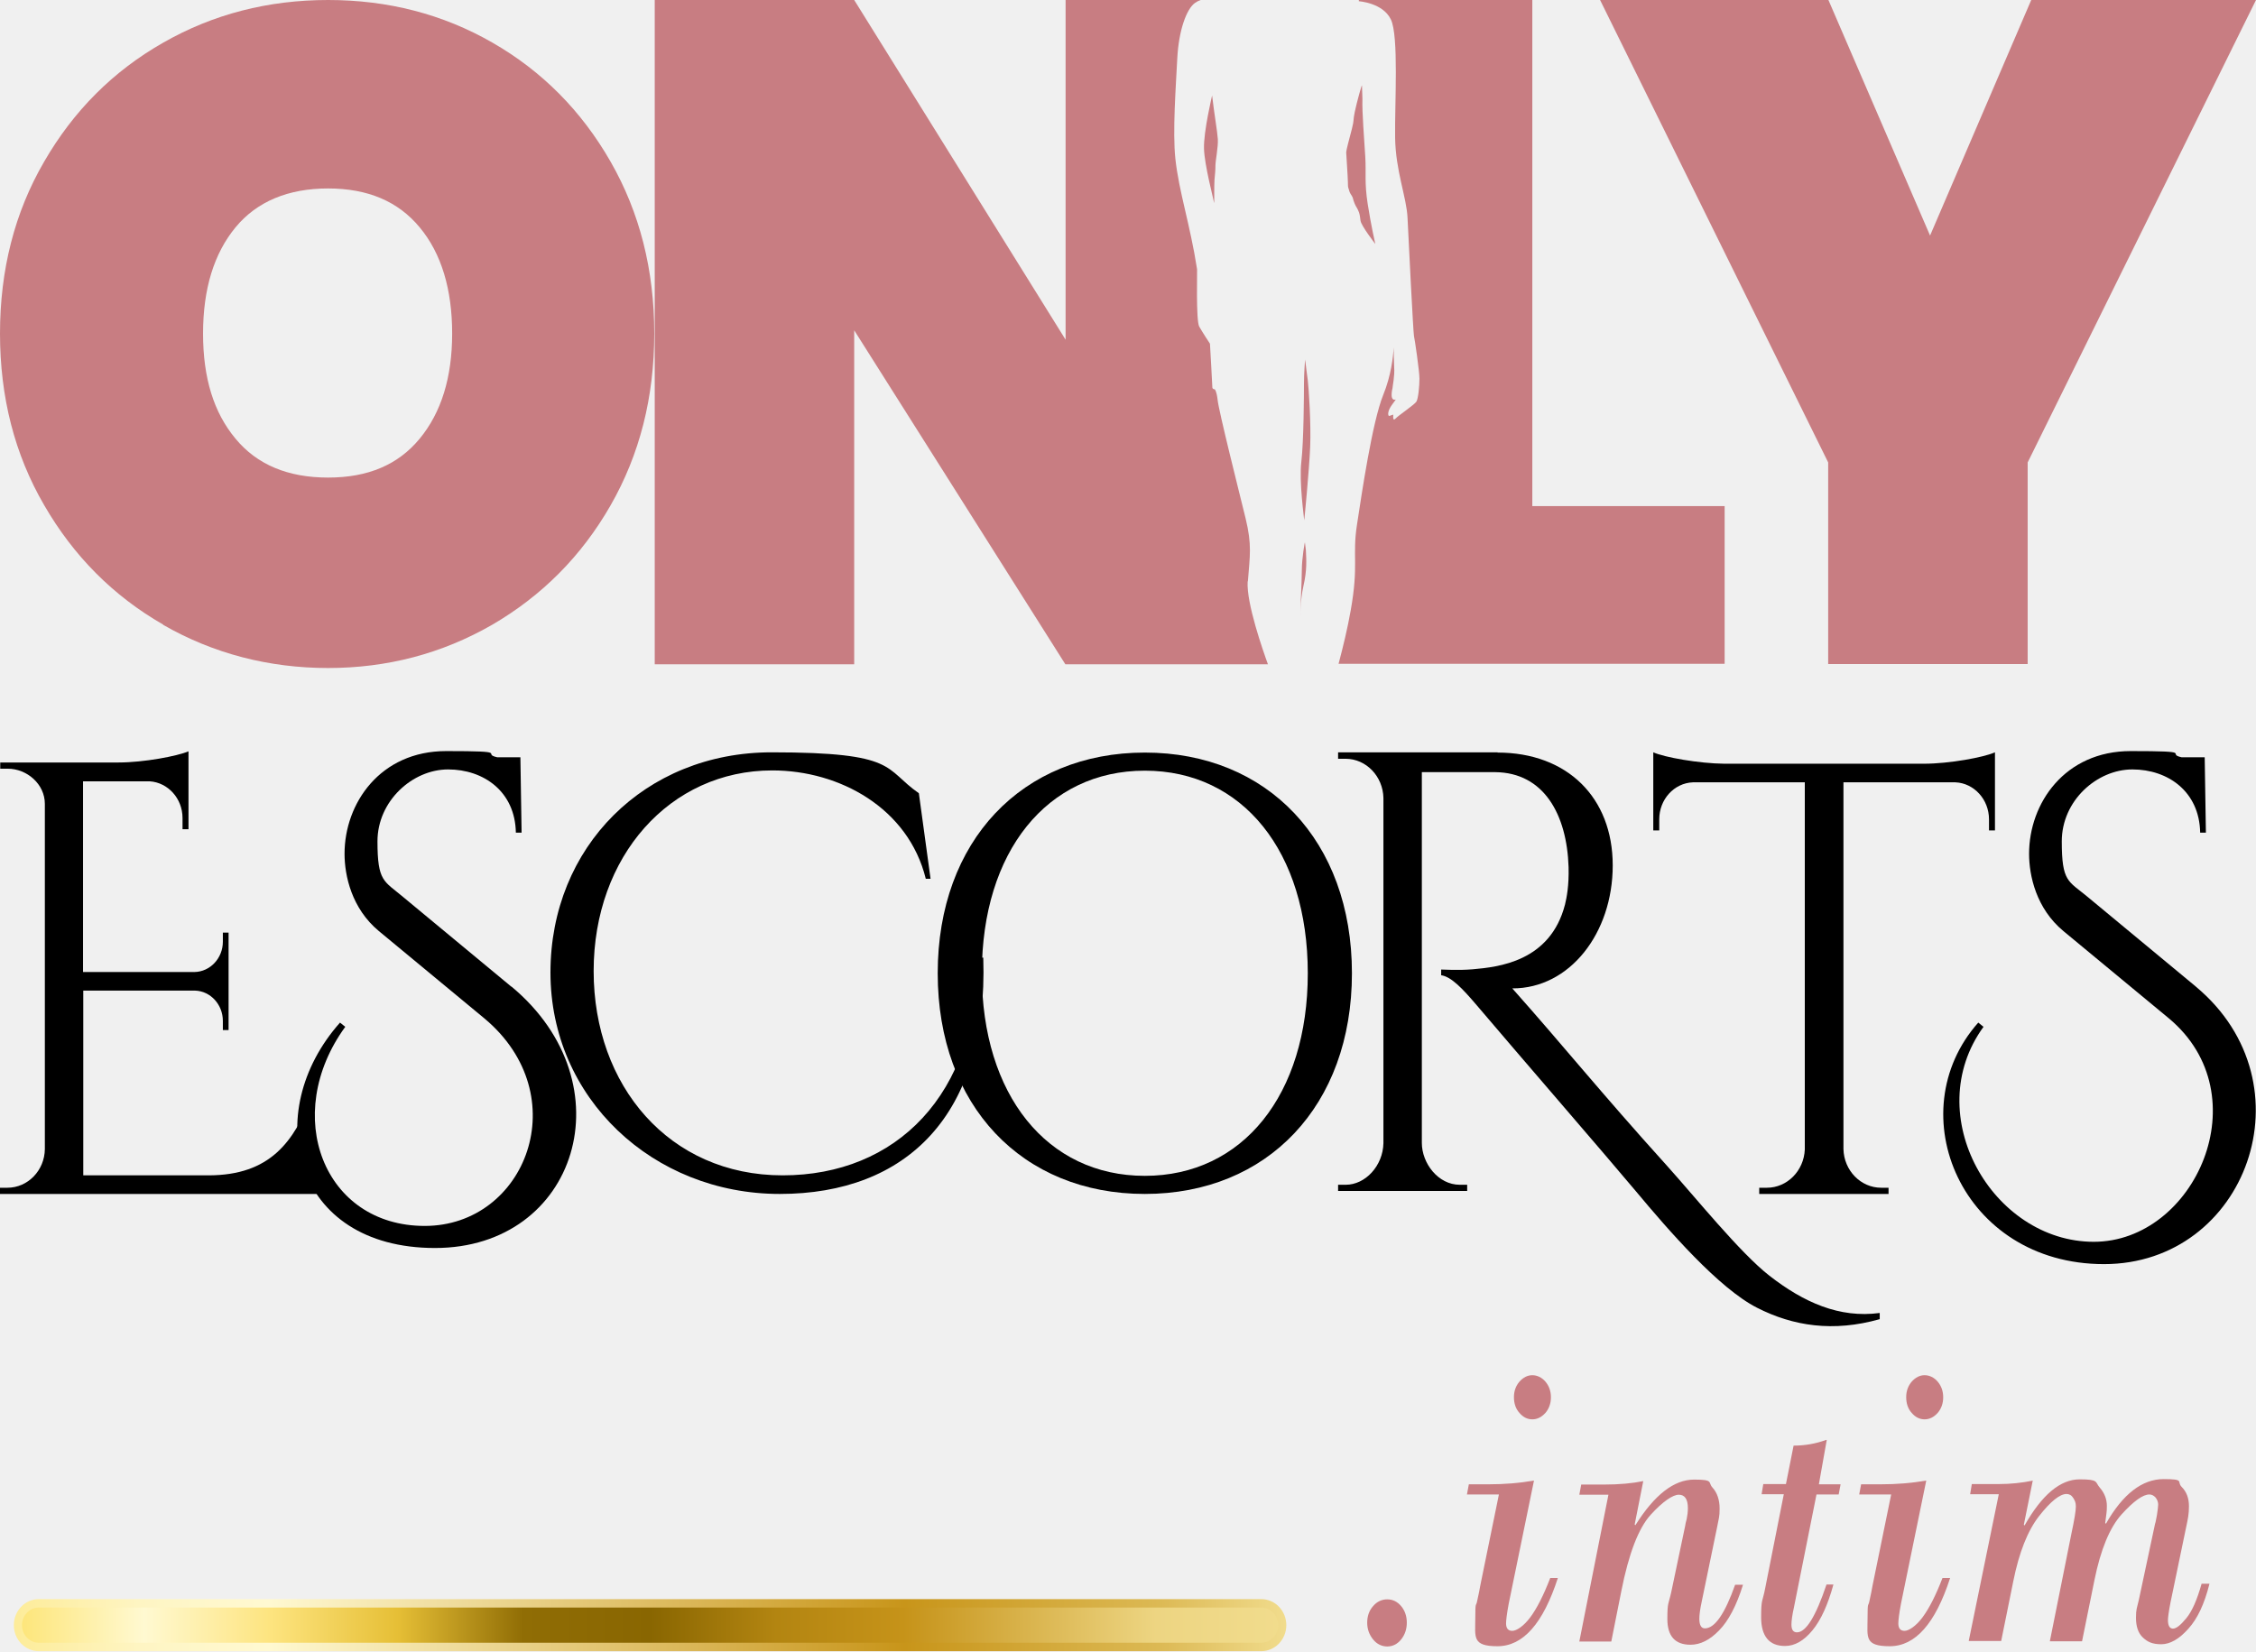
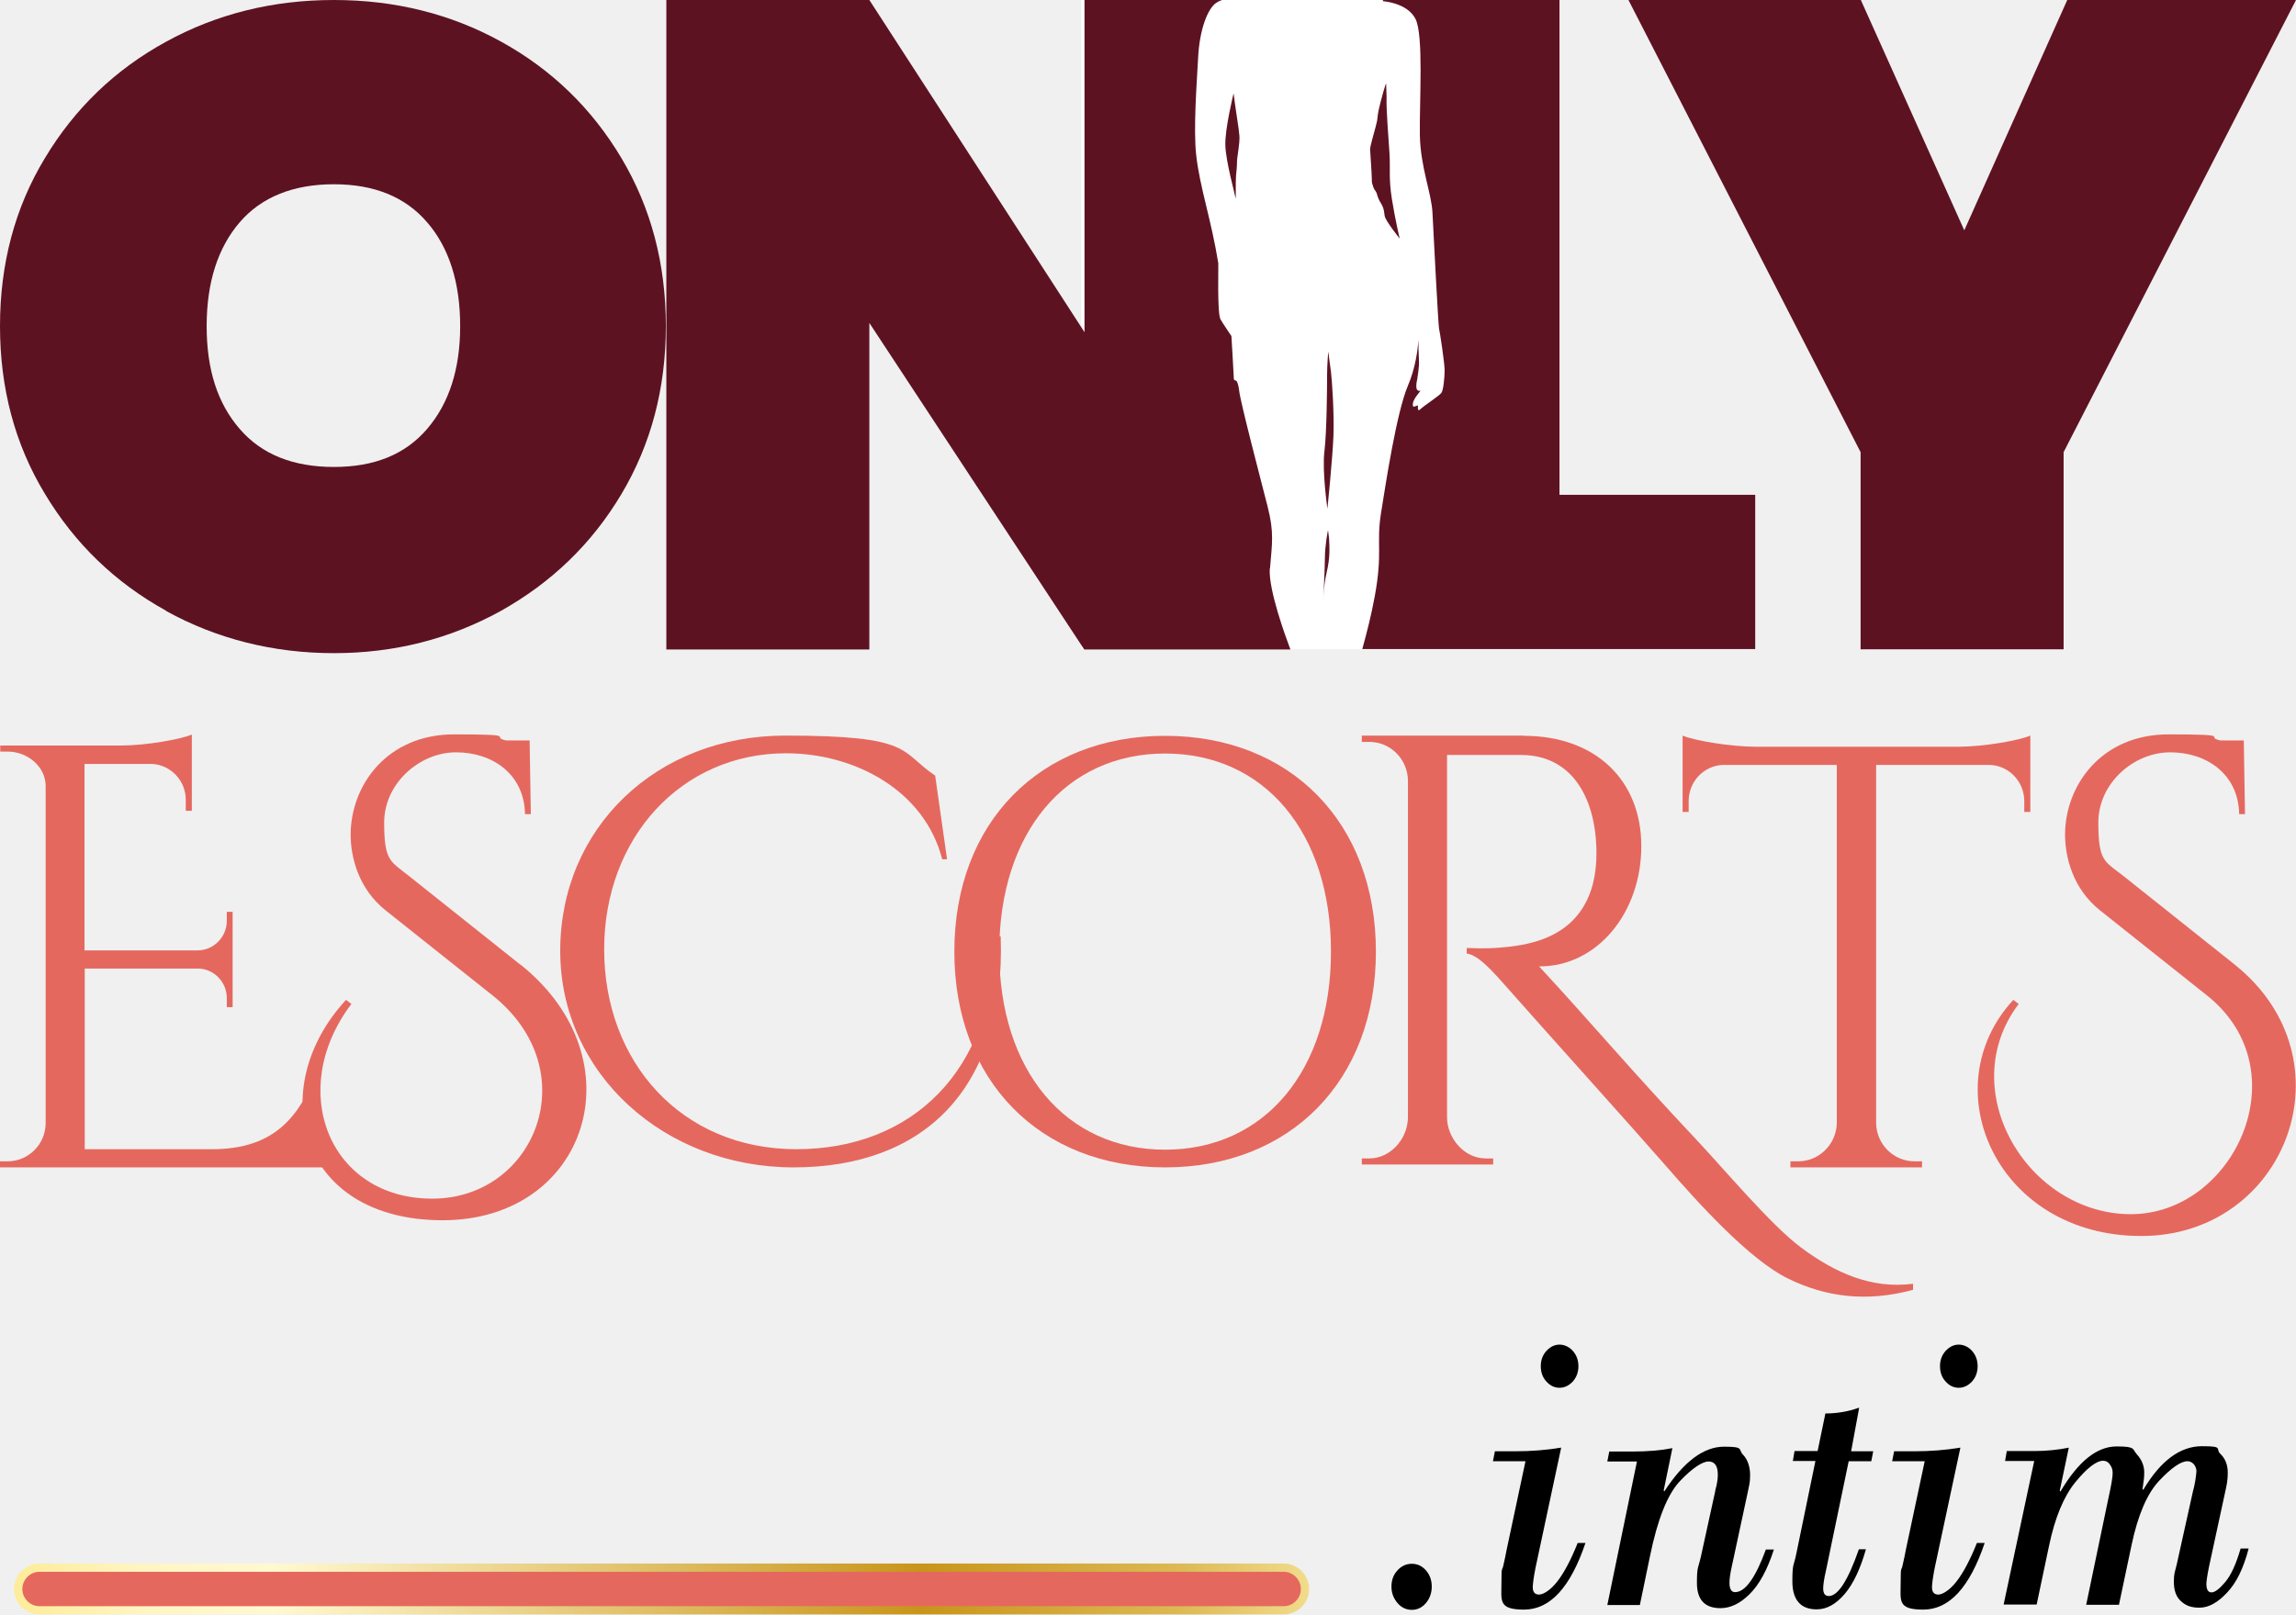
- <svg xmlns="http://www.w3.org/2000/svg" width="515" height="377" viewBox="0 0 515 377" fill="none">
-   <g clip-path="url(#clip0_385_42)">
-     <path d="M37.257 142.613C25.818 136.046 16.776 126.931 10.077 115.325C3.323 103.719 0 90.641 0 76.147C0 61.654 3.323 48.519 10.077 36.913C16.776 25.307 25.818 16.248 37.257 9.738C48.64 3.227 61.223 0 74.894 0C88.566 0 101.094 3.227 112.423 9.738C123.752 16.248 132.74 25.307 139.385 36.913C146.03 48.519 149.353 61.597 149.353 76.147C149.353 90.697 146.03 103.776 139.385 115.382C132.74 126.988 123.698 136.046 112.314 142.67C100.876 149.237 88.402 152.521 74.894 152.521C61.386 152.521 48.695 149.237 37.257 142.67V142.613ZM95.81 100.152C100.712 94.208 103.218 86.225 103.218 76.147C103.218 66.07 100.767 57.861 95.81 51.916C90.908 45.971 83.936 43.028 74.894 43.028C65.853 43.028 58.663 45.971 53.76 51.916C48.858 57.861 46.353 65.957 46.353 76.147C46.353 86.338 48.804 94.208 53.76 100.152C58.663 106.097 65.743 109.041 74.894 109.041C84.045 109.041 90.908 106.097 95.81 100.152Z" fill="#C87D82" />
-     <path d="M515 0L462.874 105.587V151.615H417.338V105.587L365.266 0H417.392L440.596 53.784L463.691 0H515Z" fill="#C87D82" />
-     <path d="M75.384 272.602H0V271.186H1.689C6.373 271.186 10.186 267.223 10.24 262.354V183.546C10.24 179.017 6.155 175.507 1.743 175.507H0.054V174.091H27.071C32.844 174.091 40.525 172.619 43.03 171.544V189.321H41.668V186.773C41.668 182.301 38.346 178.677 34.206 178.394H18.955V221.931H44.392C47.987 221.875 50.874 218.761 50.874 215.024V212.929H52.181V235.179H50.874V233.084C50.874 229.348 48.041 226.291 44.555 226.177H19.009V268.356H47.551C61.713 268.356 67.16 260.656 71.299 249.899V258.505C71.245 258.505 75.384 272.658 75.384 272.658V272.602Z" fill="black" />
-     <path d="M116.781 225.272C143.416 247.465 131.814 284.944 99.296 284.944C66.778 284.944 59.371 254.032 77.618 233.481L78.816 234.443C64.164 254.598 73.859 279.905 96.954 279.905C120.049 279.905 131.65 250.126 110.571 232.518L86.496 212.59C80.287 207.438 78.653 199.965 78.653 194.926C78.653 183.433 86.768 171.487 101.856 171.487C116.944 171.487 109.7 172.053 113.512 172.903H118.796L119.068 190.114H117.761C117.598 180.715 110.408 175.677 102.292 175.677C94.176 175.677 86.169 182.867 86.169 192.095C86.169 201.323 87.64 201.097 91.997 204.777L116.726 225.272H116.781Z" fill="black" />
-     <path d="M224.465 218.761C225.609 254.598 206.926 272.602 178.003 272.602C149.08 272.602 125.659 250.748 125.659 222.044C125.659 193.341 147.228 171.77 176.151 171.77C205.074 171.77 201.697 175.507 209.758 181.112L212.427 200.644H211.338C207.362 184.509 191.675 175.903 176.315 175.903C152.893 175.903 135.518 195.549 135.518 221.705C135.518 247.861 152.73 268.356 178.657 268.356C204.584 268.356 223.103 249.956 223.158 218.648H224.465V218.761Z" fill="black" />
-     <path d="M308.619 222.214C308.619 252.447 289.337 272.602 261.34 272.602C233.343 272.602 214.061 252.447 214.061 222.214C214.061 191.982 233.343 171.827 261.34 171.827C289.337 171.827 308.619 191.982 308.619 222.214ZM298.542 222.214C298.542 194.473 283.672 175.96 261.34 175.96C239.008 175.96 224.138 194.473 224.138 222.214C224.138 249.956 239.008 268.469 261.34 268.469C283.672 268.469 298.542 249.956 298.542 222.214Z" fill="black" />
-     <path d="M341.845 171.827C357.749 171.827 368.153 182.074 368.153 197.587C368.153 213.099 358.294 225.724 345.222 225.668C356.769 238.633 365.32 249.333 380.572 266.204C386.999 273.338 397.239 286.076 403.939 291.285C411.728 297.343 419.898 301.023 429.103 299.777V301.192C418.482 304.193 409.331 302.778 401.106 298.588C392.391 294.172 380.844 280.868 373.436 271.979C366.955 264.223 345.93 239.935 337.106 229.518C333.783 225.611 331.278 223.007 328.99 222.667V221.365C329.698 221.365 332.748 221.592 336.18 221.308C341.953 220.799 353.882 219.61 357.259 206.532C357.64 204.947 358.185 202.286 358.076 197.983C357.695 185.924 352.411 176.413 341.354 176.299H324.578V260.939C324.578 265.581 328.282 270.507 333.238 270.507H334.927V271.922H305.46V270.507H307.203C311.669 270.507 315.7 266.204 315.809 260.996V182.187C315.7 177.262 311.887 173.242 307.148 173.242H305.46V171.77H341.899L341.845 171.827Z" fill="black" />
-     <path d="M439.18 174.375C445.008 174.375 452.906 172.903 455.411 171.77V189.604H454.05V187.056C454.05 182.527 450.618 178.791 446.37 178.621H420.824V262.354C420.933 267.223 424.746 271.186 429.43 271.186H431.118V272.602H401.597V271.186H403.34C407.969 271.186 411.782 267.337 412 262.468V178.621H386.454C382.151 178.791 378.774 182.527 378.774 187.056V189.604H377.413V171.77C379.918 172.903 387.816 174.318 393.644 174.375H439.234H439.18Z" fill="black" />
-     <path d="M501.274 225.272C527.909 247.465 512.821 288.624 480.304 288.624C447.786 288.624 433.352 254.032 451.599 233.481L452.797 234.443C438.145 254.598 454.867 283.528 477.961 283.528C501.056 283.528 516.144 250.069 495.119 232.518L471.044 212.59C464.834 207.438 463.2 199.965 463.2 194.926C463.2 183.433 471.316 171.487 486.404 171.487C501.492 171.487 494.247 172.053 498.006 172.903H503.289L503.562 190.114H502.254C502.091 180.715 494.901 175.677 486.785 175.677C478.669 175.677 470.663 182.81 470.663 192.095C470.663 201.38 472.133 201.097 476.491 204.72L501.219 225.215L501.274 225.272Z" fill="black" />
-     <path d="M297.943 82.092C297.943 81.865 297.671 85.149 297.671 87.584C297.671 90.018 297.616 100.775 297.071 105.417C296.527 110.06 297.725 118.439 297.725 118.778C297.725 119.118 298.869 107.342 299.087 102.02C299.305 96.699 298.76 88.603 298.542 86.848C298.542 86.848 297.943 82.318 297.943 82.148V82.092Z" fill="#C87D82" />
-     <path d="M277.245 41.046C277.354 39.97 277.463 38.838 277.463 37.762C277.463 36.687 278.116 33.516 278.007 31.761C277.898 30.006 277.136 25.647 276.7 21.797C276.7 21.797 274.739 30.006 274.848 33.912C274.957 37.762 277.027 45.405 277.136 46.255C277.245 47.104 277.136 42.122 277.245 41.103V41.046Z" fill="#C87D82" />
-     <path d="M310.906 19.532C310.906 19.079 309.708 23.439 309.272 25.533C308.837 27.572 309.163 27.288 308.619 29.383C308.074 31.478 307.311 34.309 307.311 34.762C307.311 35.215 307.693 40.48 307.693 41.499C307.693 42.518 307.693 42.631 307.911 43.254C308.074 43.877 308.183 44.103 308.564 44.669C308.946 45.236 308.782 45.405 309.218 46.424C309.654 47.444 309.545 46.99 309.98 47.896C310.416 48.802 310.416 49.199 310.58 50.388C310.743 51.576 313.957 55.709 313.957 55.709C313.957 55.709 312.976 51.463 312.214 46.538C311.451 41.612 311.887 39.517 311.669 35.837C311.451 32.214 310.906 25.533 311.015 22.589C311.015 22.589 310.906 19.928 310.906 19.476V19.532Z" fill="#C87D82" />
-     <path d="M297.562 133.725C298.379 130.158 298.215 127.95 298.106 125.629C298.106 125.629 297.943 124.27 297.888 123.874C297.888 123.478 297.18 127.441 297.18 130.215C297.18 133.045 296.799 139.5 296.854 140.349C296.854 141.198 296.745 137.292 297.562 133.725Z" fill="#C87D82" />
-     <path d="M349.797 115.665V0H310.198C310.198 0.17 310.198 0.283 310.198 0.283C310.198 0.283 315.645 0.623 317.497 4.416C319.349 8.153 318.369 23.778 318.478 31.421C318.586 39.064 321.092 45.009 321.31 49.708C321.528 54.407 322.617 76.034 322.781 76.713C322.944 77.336 324.033 84.753 324.033 86.451C324.033 88.15 323.761 91.037 323.325 91.716C322.889 92.396 319.131 94.944 318.641 95.51C318.096 96.076 318.042 95.623 318.042 95.227C318.042 94.83 318.042 94.66 318.042 94.66C318.042 94.66 317.661 94.774 317.225 94.944C316.844 95.113 316.789 94.321 317.116 93.528C317.443 92.792 317.987 92.113 317.987 92.113L318.641 91.207C318.641 91.207 317.987 91.49 317.769 90.811C317.552 90.188 317.769 89.056 317.878 88.659C317.878 88.263 318.423 85.772 318.26 83.847C318.205 82.545 318.151 80.62 318.151 79.318C318.042 81.412 317.552 85.829 315.754 90.188C313.249 96.415 310.852 112.721 309.763 119.854C308.673 126.988 310.198 128.913 308.346 139.33C307.638 143.406 306.603 147.652 305.569 151.559H393.699V115.551H349.797V115.665Z" fill="#C87D82" />
-     <path d="M284.87 132.706C285.306 126.931 285.851 124.497 284.326 118.269C282.801 112.041 278.225 93.924 277.953 91.263C277.735 89.339 277.354 88.942 277.299 88.886C277.081 88.886 276.755 88.772 276.755 88.433C276.755 87.867 276.21 78.469 276.21 78.469C276.21 78.469 274.521 75.921 273.759 74.562C272.996 73.147 273.323 61.824 273.269 61.484C271.689 51.237 269.129 43.82 268.312 36.234C267.658 30.063 268.421 19.815 268.748 13.361C269.075 6.907 270.872 2.038 272.778 0.679C273.16 0.396 273.595 0.17 274.086 0H243.256V77.563L194.997 0H149.462V151.672H194.997V75.411L243.202 151.672H289.446C288.356 148.671 284.489 137.688 284.816 132.762L284.87 132.706Z" fill="#C87D82" />
-     <path d="M312.105 370.489C312.105 369.017 312.54 367.715 313.466 366.696C314.338 365.677 315.427 365.167 316.68 365.167C317.933 365.167 318.968 365.677 319.839 366.696C320.711 367.715 321.146 369.017 321.146 370.489C321.146 371.961 320.711 373.263 319.839 374.339C318.968 375.415 317.878 375.924 316.68 375.924C315.482 375.924 314.338 375.415 313.466 374.339C312.595 373.263 312.105 372.018 312.105 370.489Z" fill="#C87D82" />
-     <path d="M350.178 338.049L344.405 366.186C343.969 368.508 343.805 369.98 343.805 370.659C343.805 371.791 344.296 372.358 345.222 372.358C346.148 372.358 347.782 371.338 349.307 369.3C350.832 367.262 352.357 364.262 353.882 360.299H355.625C352.248 370.716 347.673 375.868 341.845 375.868C336.016 375.868 336.779 373.773 336.779 369.583C336.779 365.394 336.942 366.979 337.215 365.507C337.541 364.092 337.759 362.903 337.923 361.997L342.171 341.219H334.873L335.308 338.898H339.775C343.424 338.898 346.91 338.615 350.124 338.049H350.178ZM345.603 318.97C345.603 317.611 346.039 316.422 346.856 315.459C347.727 314.497 348.708 313.987 349.797 313.987C350.886 313.987 351.976 314.497 352.793 315.459C353.61 316.422 354.045 317.611 354.045 319.026C354.045 320.441 353.61 321.63 352.793 322.593C351.921 323.555 350.941 324.065 349.797 324.065C348.653 324.065 347.673 323.555 346.856 322.593C345.984 321.63 345.603 320.385 345.603 319.026V318.97Z" fill="#C87D82" />
-     <path d="M375.125 338.162L373.164 348.07L373.327 348.24C377.685 341.276 382.151 337.822 386.727 337.822C391.302 337.822 389.831 338.445 390.921 339.634C392.01 340.823 392.555 342.465 392.555 344.446C392.555 346.428 392.337 346.711 391.956 348.806L388.47 365.677C388.088 367.432 387.925 368.734 387.925 369.583C387.925 371.055 388.361 371.791 389.178 371.791C391.465 371.791 393.753 368.451 396.095 361.827H397.893C396.422 366.583 394.57 370.093 392.446 372.244C390.322 374.452 388.143 375.528 385.91 375.528C382.369 375.528 380.626 373.546 380.626 369.64C380.626 365.734 380.898 366.3 381.498 363.582L384.711 348.296C384.711 348.126 384.82 347.617 385.038 346.824C385.201 346.032 385.31 345.182 385.31 344.333C385.31 342.295 384.602 341.276 383.241 341.276C381.879 341.276 379.591 342.804 376.813 345.862C374.035 348.919 371.802 354.75 370.114 363.299L367.826 374.792H360.527L367.172 341.276H360.527L360.963 338.955H366.137C369.678 338.955 372.674 338.672 375.125 338.162Z" fill="#C87D82" />
-     <path d="M417.011 328.764L415.214 338.898H420.17L419.735 341.219H414.669L409.549 366.866C409.113 368.791 408.95 370.15 408.95 370.942C408.95 372.131 409.386 372.697 410.203 372.697C412.272 372.697 414.506 369.074 416.957 361.771H418.536C417.283 366.356 415.704 369.866 413.743 372.244C411.782 374.622 409.712 375.811 407.479 375.811C403.884 375.811 402.032 373.603 402.032 369.244C402.032 364.884 402.359 365.79 402.958 362.62L407.207 341.163H402.141L402.522 338.841H407.697L409.44 330.066C412.054 330.066 414.56 329.613 416.848 328.764H417.011Z" fill="#C87D82" />
-     <path d="M439.724 338.049L433.951 366.186C433.515 368.508 433.352 369.98 433.352 370.659C433.352 371.791 433.842 372.358 434.768 372.358C435.694 372.358 437.328 371.338 438.853 369.3C440.378 367.262 441.903 364.262 443.428 360.299H445.171C441.794 370.716 437.219 375.868 431.391 375.868C425.563 375.868 426.325 373.773 426.325 369.583C426.325 365.394 426.489 366.979 426.761 365.507C427.088 364.092 427.306 362.903 427.469 361.997L431.718 341.219H424.419L424.855 338.898H429.321C432.97 338.898 436.456 338.615 439.67 338.049H439.724ZM435.149 318.97C435.149 317.611 435.585 316.422 436.402 315.459C437.273 314.497 438.254 313.987 439.343 313.987C440.433 313.987 441.522 314.497 442.339 315.459C443.156 316.422 443.592 317.611 443.592 319.026C443.592 320.441 443.156 321.63 442.339 322.593C441.467 323.555 440.487 324.065 439.343 324.065C438.199 324.065 437.219 323.555 436.402 322.593C435.53 321.63 435.149 320.385 435.149 319.026V318.97Z" fill="#C87D82" />
-     <path d="M464.017 338.162L462.002 348.126L462.166 348.296C466.142 341.276 470.336 337.766 474.748 337.766C479.16 337.766 478.234 338.389 479.323 339.634C480.412 340.88 480.957 342.295 480.957 343.824C480.957 345.352 480.848 345.409 480.576 347.73L480.739 347.9C484.607 341.106 489.018 337.709 493.921 337.709C498.823 337.709 496.862 338.275 498.006 339.464C499.15 340.596 499.694 342.068 499.694 343.88C499.694 345.692 499.476 346.711 499.041 348.749L495.5 365.79C495.065 367.998 494.901 369.357 494.901 369.866C494.901 371.169 495.282 371.848 496.045 371.848C496.808 371.848 497.788 371.055 499.095 369.47C500.402 367.885 501.546 365.281 502.581 361.601H504.379C503.235 366.187 501.655 369.583 499.531 371.905C497.461 374.226 495.391 375.415 493.376 375.415C491.361 375.415 490.271 374.905 489.182 373.886C488.093 372.867 487.602 371.338 487.602 369.357C487.602 367.375 487.82 367.206 488.256 365.281L491.96 347.9C492.069 347.673 492.178 346.994 492.396 345.862C492.559 344.729 492.668 343.937 492.668 343.54C492.668 342.918 492.45 342.408 492.069 341.899C491.633 341.446 491.197 341.219 490.653 341.219C489.182 341.219 487.058 342.748 484.334 345.748C481.611 348.749 479.541 353.788 478.125 360.751L475.292 374.735H467.939L472.896 349.995C473.549 346.937 473.876 344.956 473.876 343.993C473.876 343.031 473.658 342.635 473.277 342.012C472.896 341.389 472.351 341.106 471.752 341.106C470.227 341.106 468.103 342.804 465.488 346.145C462.874 349.485 460.913 354.467 459.605 360.978L456.828 374.679H449.42L456.283 341.163H449.747L450.128 338.841H456.283C459.006 338.841 461.621 338.558 464.072 338.049L464.017 338.162Z" fill="#C87D82" />
-     <path d="M289.882 376.038H6.918C5.338 376.038 4.085 374.735 4.085 373.094V369.074C4.085 367.432 5.338 366.13 6.918 366.13H289.827C291.407 366.13 292.659 367.432 292.659 369.074V373.094C292.659 374.735 291.407 376.038 289.827 376.038H289.882Z" fill="url(#paint0_linear_385_42)" />
-     <path d="M287.921 377H8.878C5.719 377 3.159 374.339 3.159 371.055C3.159 367.772 5.719 365.111 8.878 365.111H287.921C291.08 365.111 293.64 367.772 293.64 371.055C293.64 374.339 291.08 377 287.921 377ZM8.878 367.036C6.754 367.036 5.011 368.847 5.011 371.055C5.011 373.263 6.754 375.075 8.878 375.075H287.921C290.045 375.075 291.788 373.263 291.788 371.055C291.788 368.847 290.045 367.036 287.921 367.036H8.878Z" fill="url(#paint1_linear_385_42)" />
-   </g>
+ <svg xmlns="http://www.w3.org/2000/svg" width="654" height="460" viewBox="0 0 654 460" fill="none">
+   <rect x="308" width="136" height="185" fill="white" />
+   <path d="M47.312 174.011C32.786 165.998 21.304 154.876 12.796 140.715C4.219 126.554 0 110.596 0 92.912C0 75.228 4.219 59.201 12.796 45.04C21.304 30.878 32.786 19.826 47.312 11.882C61.769 3.938 77.747 0 95.108 0C112.47 0 128.379 3.938 142.766 11.882C157.154 19.826 168.567 30.878 177.005 45.04C185.444 59.201 189.663 75.158 189.663 92.912C189.663 110.665 185.444 126.623 177.005 140.784C168.567 154.945 157.085 165.998 142.628 174.08C128.102 182.093 112.263 186.1 95.108 186.1C77.954 186.1 61.838 182.093 47.312 174.08V174.011ZM121.67 122.202C127.895 114.948 131.077 105.208 131.077 92.912C131.077 80.616 127.964 70.599 121.67 63.346C115.444 56.093 106.591 52.5 95.108 52.5C83.626 52.5 74.496 56.093 68.27 63.346C62.045 70.599 58.864 80.478 58.864 92.912C58.864 105.346 61.976 114.948 68.27 122.202C74.496 129.455 83.488 133.047 95.108 133.047C106.729 133.047 115.444 129.455 121.67 122.202Z" fill="#5D1222" />
+   <path d="M654 0L587.804 128.833V184.995H529.979V128.833L463.852 0H530.048L559.514 65.626L588.842 0H654Z" fill="#5D1222" />
+   <path d="M95.731 332.618H0V330.891H2.144C8.093 330.891 12.935 326.055 13.004 320.114V223.956C13.004 218.429 7.816 214.146 2.213 214.146H0.069V212.419H34.377C41.709 212.419 51.462 210.623 54.644 209.311V231.002H52.915V227.893C52.915 222.436 48.696 218.015 43.439 217.669H24.071V270.791H56.373C60.939 270.722 64.605 266.923 64.605 262.364V259.808H66.265V286.956H64.605V284.4C64.605 279.841 61.008 276.111 56.581 275.972H24.14V327.437H60.385C78.369 327.437 85.286 318.042 90.543 304.917V315.417C90.474 315.417 95.731 332.687 95.731 332.687V332.618Z" fill="#E5685F" />
+   <path d="M148.3 274.867C182.124 301.946 167.391 347.677 126.096 347.677C84.802 347.677 75.395 309.959 98.567 284.884L100.089 286.058C81.482 310.65 93.794 341.529 123.122 341.529C152.45 341.529 167.183 305.193 140.415 283.709L109.842 259.393C101.956 253.107 99.881 243.989 99.881 237.841C99.881 223.817 110.187 209.242 129.347 209.242C148.507 209.242 139.308 209.932 144.15 210.969H150.859L151.205 231.969H149.545C149.337 220.502 140.207 214.354 129.901 214.354C119.595 214.354 109.427 223.127 109.427 234.387C109.427 245.646 111.294 245.37 116.828 249.86L148.231 274.867H148.3Z" fill="#E5685F" />
+   <path d="M285.049 266.923C286.501 310.65 262.776 332.618 226.047 332.618C189.318 332.618 159.575 305.953 159.575 270.93C159.575 235.906 186.966 209.587 223.695 209.587C260.424 209.587 256.136 214.146 266.373 220.985L269.762 244.818H268.379C263.329 225.13 243.408 214.63 223.902 214.63C194.16 214.63 172.094 238.6 172.094 270.515C172.094 302.43 193.952 327.437 226.877 327.437C259.802 327.437 283.319 304.986 283.388 266.785H285.049V266.923Z" fill="#E5685F" />
+   <path d="M391.916 271.137C391.916 308.025 367.43 332.618 331.876 332.618C296.323 332.618 271.837 308.025 271.837 271.137C271.837 234.248 296.323 209.656 331.876 209.656C367.43 209.656 391.916 234.248 391.916 271.137ZM379.119 271.137C379.119 237.288 360.236 214.699 331.876 214.699C303.517 214.699 284.634 237.288 284.634 271.137C284.634 304.986 303.517 327.575 331.876 327.575C360.236 327.575 379.119 304.986 379.119 271.137Z" fill="#E5685F" />
+   <path d="M434.109 209.656C454.307 209.656 467.518 222.159 467.518 241.087C467.518 260.015 454.999 275.42 438.398 275.351C453.062 291.17 463.922 304.226 483.289 324.812C491.451 333.516 504.455 349.058 512.963 355.414C522.854 362.805 533.23 367.295 544.919 365.776V367.503C531.431 371.164 519.811 369.437 509.366 364.325C498.299 358.937 483.635 342.703 474.228 331.858C465.997 322.394 439.297 292.759 428.092 280.048C423.872 275.282 420.69 272.104 417.785 271.689V270.101C418.685 270.101 422.558 270.377 426.916 270.032C434.248 269.41 449.396 267.959 453.684 252.002C454.169 250.068 454.86 246.821 454.722 241.571C454.238 226.857 447.528 215.252 433.487 215.113H412.183V318.387C412.183 324.052 416.886 330.062 423.181 330.062H425.325V331.789H387.904V330.062H390.117C395.789 330.062 400.908 324.812 401.046 318.456V222.298C400.908 216.288 396.066 211.383 390.048 211.383H387.904V209.587H434.179L434.109 209.656Z" fill="#E5685F" />
+   <path d="M557.716 212.765C565.117 212.765 575.146 210.969 578.328 209.587V231.347H576.599V228.238C576.599 222.712 572.241 218.153 566.846 217.946H534.405V320.114C534.544 326.055 539.386 330.891 545.334 330.891H547.479V332.618H509.989V330.891H512.202C518.081 330.891 522.923 326.193 523.2 320.252V217.946H490.759C485.295 218.153 481.006 222.712 481.006 228.238V231.347H479.277V209.587C482.459 210.969 492.489 212.696 499.89 212.765H557.785H557.716Z" fill="#E5685F" />
+   <path d="M636.569 274.867C670.393 301.946 651.233 352.167 609.939 352.167C568.645 352.167 550.315 309.959 573.486 284.884L575.008 286.058C556.401 310.65 577.637 345.95 606.965 345.95C636.293 345.95 655.453 305.124 628.753 283.709L598.18 259.393C590.295 253.107 588.22 243.989 588.22 237.841C588.22 223.817 598.526 209.242 617.686 209.242C636.846 209.242 627.646 209.932 632.419 210.969H639.128L639.474 231.969H637.814C637.607 220.502 628.476 214.354 618.17 214.354C607.864 214.354 597.696 223.058 597.696 234.387C597.696 245.716 599.563 245.37 605.097 249.791L636.5 274.798L636.569 274.867Z" fill="#E5685F" />
+   <path d="M378.359 100.165C378.359 99.889 378.013 103.895 378.013 106.866C378.013 109.836 377.944 122.961 377.252 128.626C376.56 134.29 378.082 144.514 378.082 144.929C378.082 145.343 379.534 130.975 379.811 124.481C380.088 117.988 379.396 108.109 379.119 105.968C379.119 105.968 378.359 100.441 378.359 100.234V100.165Z" fill="#5D1222" />
+   <path d="M352.074 50.083C352.212 48.77 352.351 47.389 352.351 46.076C352.351 44.764 353.181 40.895 353.042 38.754C352.904 36.612 351.936 31.293 351.382 26.596C351.382 26.596 348.892 36.612 349.031 41.379C349.169 46.076 351.797 55.402 351.936 56.438C352.074 57.474 351.936 51.395 352.074 50.152V50.083Z" fill="#5D1222" />
+   <path d="M394.821 23.832C394.821 23.28 393.299 28.599 392.746 31.155C392.192 33.642 392.607 33.296 391.916 35.852C391.224 38.408 390.256 41.862 390.256 42.415C390.256 42.967 390.74 49.392 390.74 50.635C390.74 51.879 390.74 52.017 391.017 52.777C391.224 53.536 391.362 53.813 391.847 54.504C392.331 55.194 392.123 55.402 392.677 56.645C393.23 57.889 393.092 57.336 393.645 58.441C394.198 59.547 394.198 60.03 394.406 61.481C394.613 62.931 398.694 67.974 398.694 67.974C398.694 67.974 397.449 62.793 396.481 56.783C395.513 50.773 396.066 48.217 395.789 43.727C395.513 39.306 394.821 31.155 394.959 27.563C394.959 27.563 394.821 24.316 394.821 23.763V23.832Z" fill="#5D1222" />
+   <path d="M377.874 163.166C378.912 158.814 378.704 156.12 378.566 153.287C378.566 153.287 378.359 151.629 378.289 151.146C378.289 150.662 377.39 155.498 377.39 158.883C377.39 162.337 376.906 170.212 376.975 171.248C376.975 172.284 376.837 167.518 377.874 163.166Z" fill="#5D1222" />
+   <path d="M444.208 141.129V0H393.922C393.922 0.207 393.922 0.345 393.922 0.345C393.922 0.345 400.839 0.76 403.19 5.388C405.542 9.947 404.297 29.013 404.436 38.339C404.574 47.665 407.756 54.918 408.032 60.652C408.309 66.385 409.692 92.774 409.9 93.603C410.107 94.362 411.491 103.412 411.491 105.484C411.491 107.557 411.145 111.08 410.592 111.909C410.038 112.738 405.266 115.846 404.643 116.537C403.951 117.228 403.882 116.675 403.882 116.192C403.882 115.708 403.882 115.501 403.882 115.501C403.882 115.501 403.398 115.639 402.845 115.846C402.36 116.053 402.291 115.086 402.706 114.119C403.121 113.221 403.813 112.392 403.813 112.392L404.643 111.287C404.643 111.287 403.813 111.632 403.536 110.803C403.26 110.044 403.536 108.662 403.675 108.178C403.675 107.695 404.366 104.655 404.159 102.307C404.09 100.718 404.02 98.369 404.02 96.78C403.882 99.336 403.26 104.724 400.977 110.044C397.795 117.642 394.752 137.537 393.368 146.241C391.985 154.945 393.922 157.294 391.57 170.004C390.671 174.978 389.357 180.159 388.042 184.926H499.959V140.991H444.208V141.129Z" fill="#5D1222" />
+   <path d="M361.758 161.922C362.311 154.876 363.003 151.906 361.066 144.307C359.129 136.708 353.319 114.603 352.973 111.356C352.697 109.007 352.212 108.524 352.143 108.455C351.866 108.455 351.451 108.317 351.451 107.902C351.451 107.211 350.76 95.744 350.76 95.744C350.76 95.744 348.616 92.635 347.647 90.978C346.679 89.251 347.094 75.435 347.025 75.02C345.019 62.517 341.768 53.468 340.73 44.211C339.9 36.681 340.869 24.178 341.284 16.303C341.699 8.428 343.981 2.487 346.402 0.829C346.886 0.484 347.44 0.207 348.062 0H308.912V94.639L247.628 0H189.802V185.064H247.628V92.014L308.843 185.064H367.568C366.185 181.403 361.274 168.001 361.689 161.991L361.758 161.922Z" fill="#5D1222" />
+   <path d="M396.343 452.056C396.343 450.26 396.896 448.671 398.072 447.428C399.179 446.184 400.562 445.562 402.153 445.562C403.744 445.562 405.058 446.184 406.165 447.428C407.271 448.671 407.825 450.26 407.825 452.056C407.825 453.852 407.271 455.441 406.165 456.753C405.058 458.066 403.675 458.687 402.153 458.687C400.631 458.687 399.179 458.066 398.072 456.753C396.965 455.441 396.343 453.921 396.343 452.056Z" fill="black" />
+   <path d="M444.692 412.473L437.36 446.806C436.807 449.638 436.599 451.434 436.599 452.263C436.599 453.645 437.222 454.335 438.398 454.335C439.574 454.335 441.649 453.092 443.586 450.605C445.522 448.118 447.459 444.457 449.396 439.622H451.609C447.321 452.332 441.51 458.618 434.109 458.618C426.708 458.618 427.677 456.062 427.677 450.951C427.677 445.839 427.884 447.773 428.23 445.977C428.645 444.25 428.922 442.799 429.129 441.694L434.524 416.342H425.256L425.809 413.509H431.481C436.115 413.509 440.542 413.164 444.623 412.473H444.692ZM438.882 389.194C438.882 387.536 439.435 386.085 440.473 384.911C441.58 383.736 442.825 383.115 444.208 383.115C445.592 383.115 446.975 383.736 448.012 384.911C449.05 386.085 449.603 387.536 449.603 389.263C449.603 390.99 449.05 392.44 448.012 393.615C446.906 394.789 445.661 395.411 444.208 395.411C442.756 395.411 441.51 394.789 440.473 393.615C439.366 392.44 438.882 390.92 438.882 389.263V389.194Z" fill="black" />
+   <path d="M476.372 412.611L473.882 424.7L474.089 424.907C479.623 416.411 485.295 412.197 491.105 412.197C496.915 412.197 495.048 412.957 496.431 414.407C497.815 415.858 498.506 417.861 498.506 420.279C498.506 422.697 498.23 423.042 497.745 425.598L493.319 446.184C492.834 448.325 492.627 449.914 492.627 450.95C492.627 452.747 493.18 453.645 494.218 453.645C497.123 453.645 500.028 449.569 503.002 441.487H505.285C503.417 447.289 501.066 451.572 498.368 454.197C495.67 456.891 492.904 458.204 490.068 458.204C485.572 458.204 483.358 455.786 483.358 451.02C483.358 446.253 483.704 446.944 484.465 443.628L488.546 424.977C488.546 424.769 488.684 424.148 488.961 423.181C489.168 422.213 489.307 421.177 489.307 420.141C489.307 417.654 488.408 416.411 486.678 416.411C484.949 416.411 482.044 418.276 478.516 422.006C474.989 425.736 472.153 432.852 470.008 443.283L467.103 457.306H457.835L466.273 416.411H457.835L458.388 413.578H464.959C469.455 413.578 473.259 413.233 476.372 412.611Z" fill="black" />
+   <path d="M529.564 401.144L527.281 413.509H533.575L533.022 416.342H526.589L520.087 447.635C519.534 449.983 519.326 451.641 519.326 452.608C519.326 454.059 519.88 454.75 520.917 454.75C523.546 454.75 526.382 450.329 529.494 441.418H531.5C529.909 447.013 527.903 451.296 525.413 454.197C522.923 457.099 520.295 458.549 517.459 458.549C512.894 458.549 510.542 455.855 510.542 450.536C510.542 445.217 510.957 446.322 511.718 442.454L517.113 416.273H510.68L511.164 413.44H517.736L519.949 402.733C523.269 402.733 526.451 402.18 529.356 401.144H529.564Z" fill="black" />
+   <path d="M558.407 412.473L551.075 446.806C550.522 449.638 550.315 451.434 550.315 452.263C550.315 453.645 550.937 454.335 552.113 454.335C553.289 454.335 555.364 453.092 557.301 450.605C559.237 448.118 561.174 444.457 563.111 439.622H565.324C561.036 452.332 555.226 458.618 547.824 458.618C540.423 458.618 541.392 456.062 541.392 450.951C541.392 445.839 541.599 447.773 541.945 445.977C542.36 444.25 542.637 442.799 542.844 441.694L548.239 416.342H538.971L539.524 413.509H545.196C549.83 413.509 554.257 413.164 558.338 412.473H558.407ZM552.597 389.194C552.597 387.536 553.151 386.085 554.188 384.911C555.295 383.736 556.54 383.115 557.923 383.115C559.307 383.115 560.69 383.736 561.728 384.911C562.765 386.085 563.318 387.536 563.318 389.263C563.318 390.99 562.765 392.44 561.728 393.615C560.621 394.789 559.376 395.411 557.923 395.411C556.471 395.411 555.226 394.789 554.188 393.615C553.081 392.44 552.597 390.92 552.597 389.263V389.194Z" fill="black" />
+   <path d="M589.257 412.611L586.698 424.769L586.905 424.977C591.955 416.411 597.281 412.128 602.884 412.128C608.486 412.128 607.31 412.888 608.694 414.408C610.077 415.927 610.769 417.654 610.769 419.519C610.769 421.385 610.631 421.454 610.285 424.286L610.492 424.493C615.403 416.204 621.006 412.059 627.231 412.059C633.457 412.059 630.966 412.75 632.419 414.2C633.872 415.582 634.563 417.378 634.563 419.589C634.563 421.799 634.287 423.042 633.733 425.529L629.237 446.322C628.684 449.016 628.476 450.674 628.476 451.296C628.476 452.885 628.961 453.714 629.929 453.714C630.897 453.714 632.142 452.747 633.802 450.812C635.462 448.878 636.915 445.701 638.229 441.21H640.512C639.059 446.806 637.053 450.951 634.356 453.783C631.727 456.615 629.099 458.066 626.54 458.066C623.98 458.066 622.597 457.444 621.213 456.201C619.83 454.957 619.208 453.092 619.208 450.674C619.208 448.256 619.484 448.049 620.038 445.701L624.741 424.493C624.88 424.217 625.018 423.388 625.295 422.006C625.502 420.625 625.64 419.658 625.64 419.174C625.64 418.414 625.364 417.792 624.88 417.171C624.326 416.618 623.773 416.342 623.081 416.342C621.214 416.342 618.516 418.207 615.057 421.868C611.599 425.529 608.97 431.677 607.172 440.174L603.575 457.237H594.237L600.532 427.049C601.362 423.319 601.777 420.901 601.777 419.727C601.777 418.552 601.5 418.069 601.016 417.309C600.532 416.549 599.84 416.204 599.079 416.204C597.142 416.204 594.445 418.276 591.125 422.352C587.805 426.427 585.314 432.506 583.654 440.45L580.127 457.168H570.72L579.435 416.273H571.135L571.619 413.44H579.435C582.893 413.44 586.214 413.095 589.326 412.473L589.257 412.611Z" fill="black" />
+   <path d="M368.121 458.826H8.785C6.779 458.826 5.188 457.237 5.188 455.233V450.329C5.188 448.326 6.779 446.737 8.785 446.737H368.052C370.058 446.737 371.649 448.326 371.649 450.329V455.233C371.649 457.237 370.058 458.826 368.052 458.826H368.121Z" fill="#E5685F" />
+   <path d="M365.631 460H11.275C7.263 460 4.012 456.753 4.012 452.747C4.012 448.74 7.263 445.493 11.275 445.493H365.631C369.643 445.493 372.894 448.74 372.894 452.747C372.894 456.753 369.643 460 365.631 460ZM11.275 447.842C8.577 447.842 6.364 450.053 6.364 452.747C6.364 455.441 8.577 457.651 11.275 457.651H365.631C368.329 457.651 370.542 455.441 370.542 452.747C370.542 450.053 368.329 447.842 365.631 447.842H11.275Z" fill="url(#paint0_linear_0_1)" />
  <defs>
-     <linearGradient id="paint0_linear_385_42" x1="4.085" y1="371.112" x2="292.714" y2="371.112" gradientUnits="userSpaceOnUse">
-       <stop stop-color="#FDE578" />
-       <stop offset="0.1" stop-color="#FFF9D1" />
-       <stop offset="0.2" stop-color="#FDE47F" />
-       <stop offset="0.3" stop-color="#E6BF36" />
-       <stop offset="0.4" stop-color="#906D05" />
-       <stop offset="0.5" stop-color="#896601" />
-       <stop offset="0.6" stop-color="#B38511" />
-       <stop offset="0.7" stop-color="#C69319" />
-       <stop offset="0.9" stop-color="#EDD582" />
-       <stop offset="1" stop-color="#F1DC8D" />
-     </linearGradient>
-     <linearGradient id="paint1_linear_385_42" x1="3.159" y1="371.112" x2="293.64" y2="371.112" gradientUnits="userSpaceOnUse">
+     <linearGradient id="paint0_linear_0_1" x1="4.012" y1="452.816" x2="372.894" y2="452.816" gradientUnits="userSpaceOnUse">
      <stop stop-color="#FDEC99" />
      <stop offset="0.1" stop-color="#FEF5C3" />
      <stop offset="0.2" stop-color="#FFF9D1" />
      <stop offset="0.7" stop-color="#C8951A" />
      <stop offset="0.9" stop-color="#DCB954" />
      <stop offset="1" stop-color="#F1DC8D" />
    </linearGradient>
-     <clipPath id="clip0_385_42">
-       <rect width="515" height="377" fill="white" />
-     </clipPath>
  </defs>
</svg>
